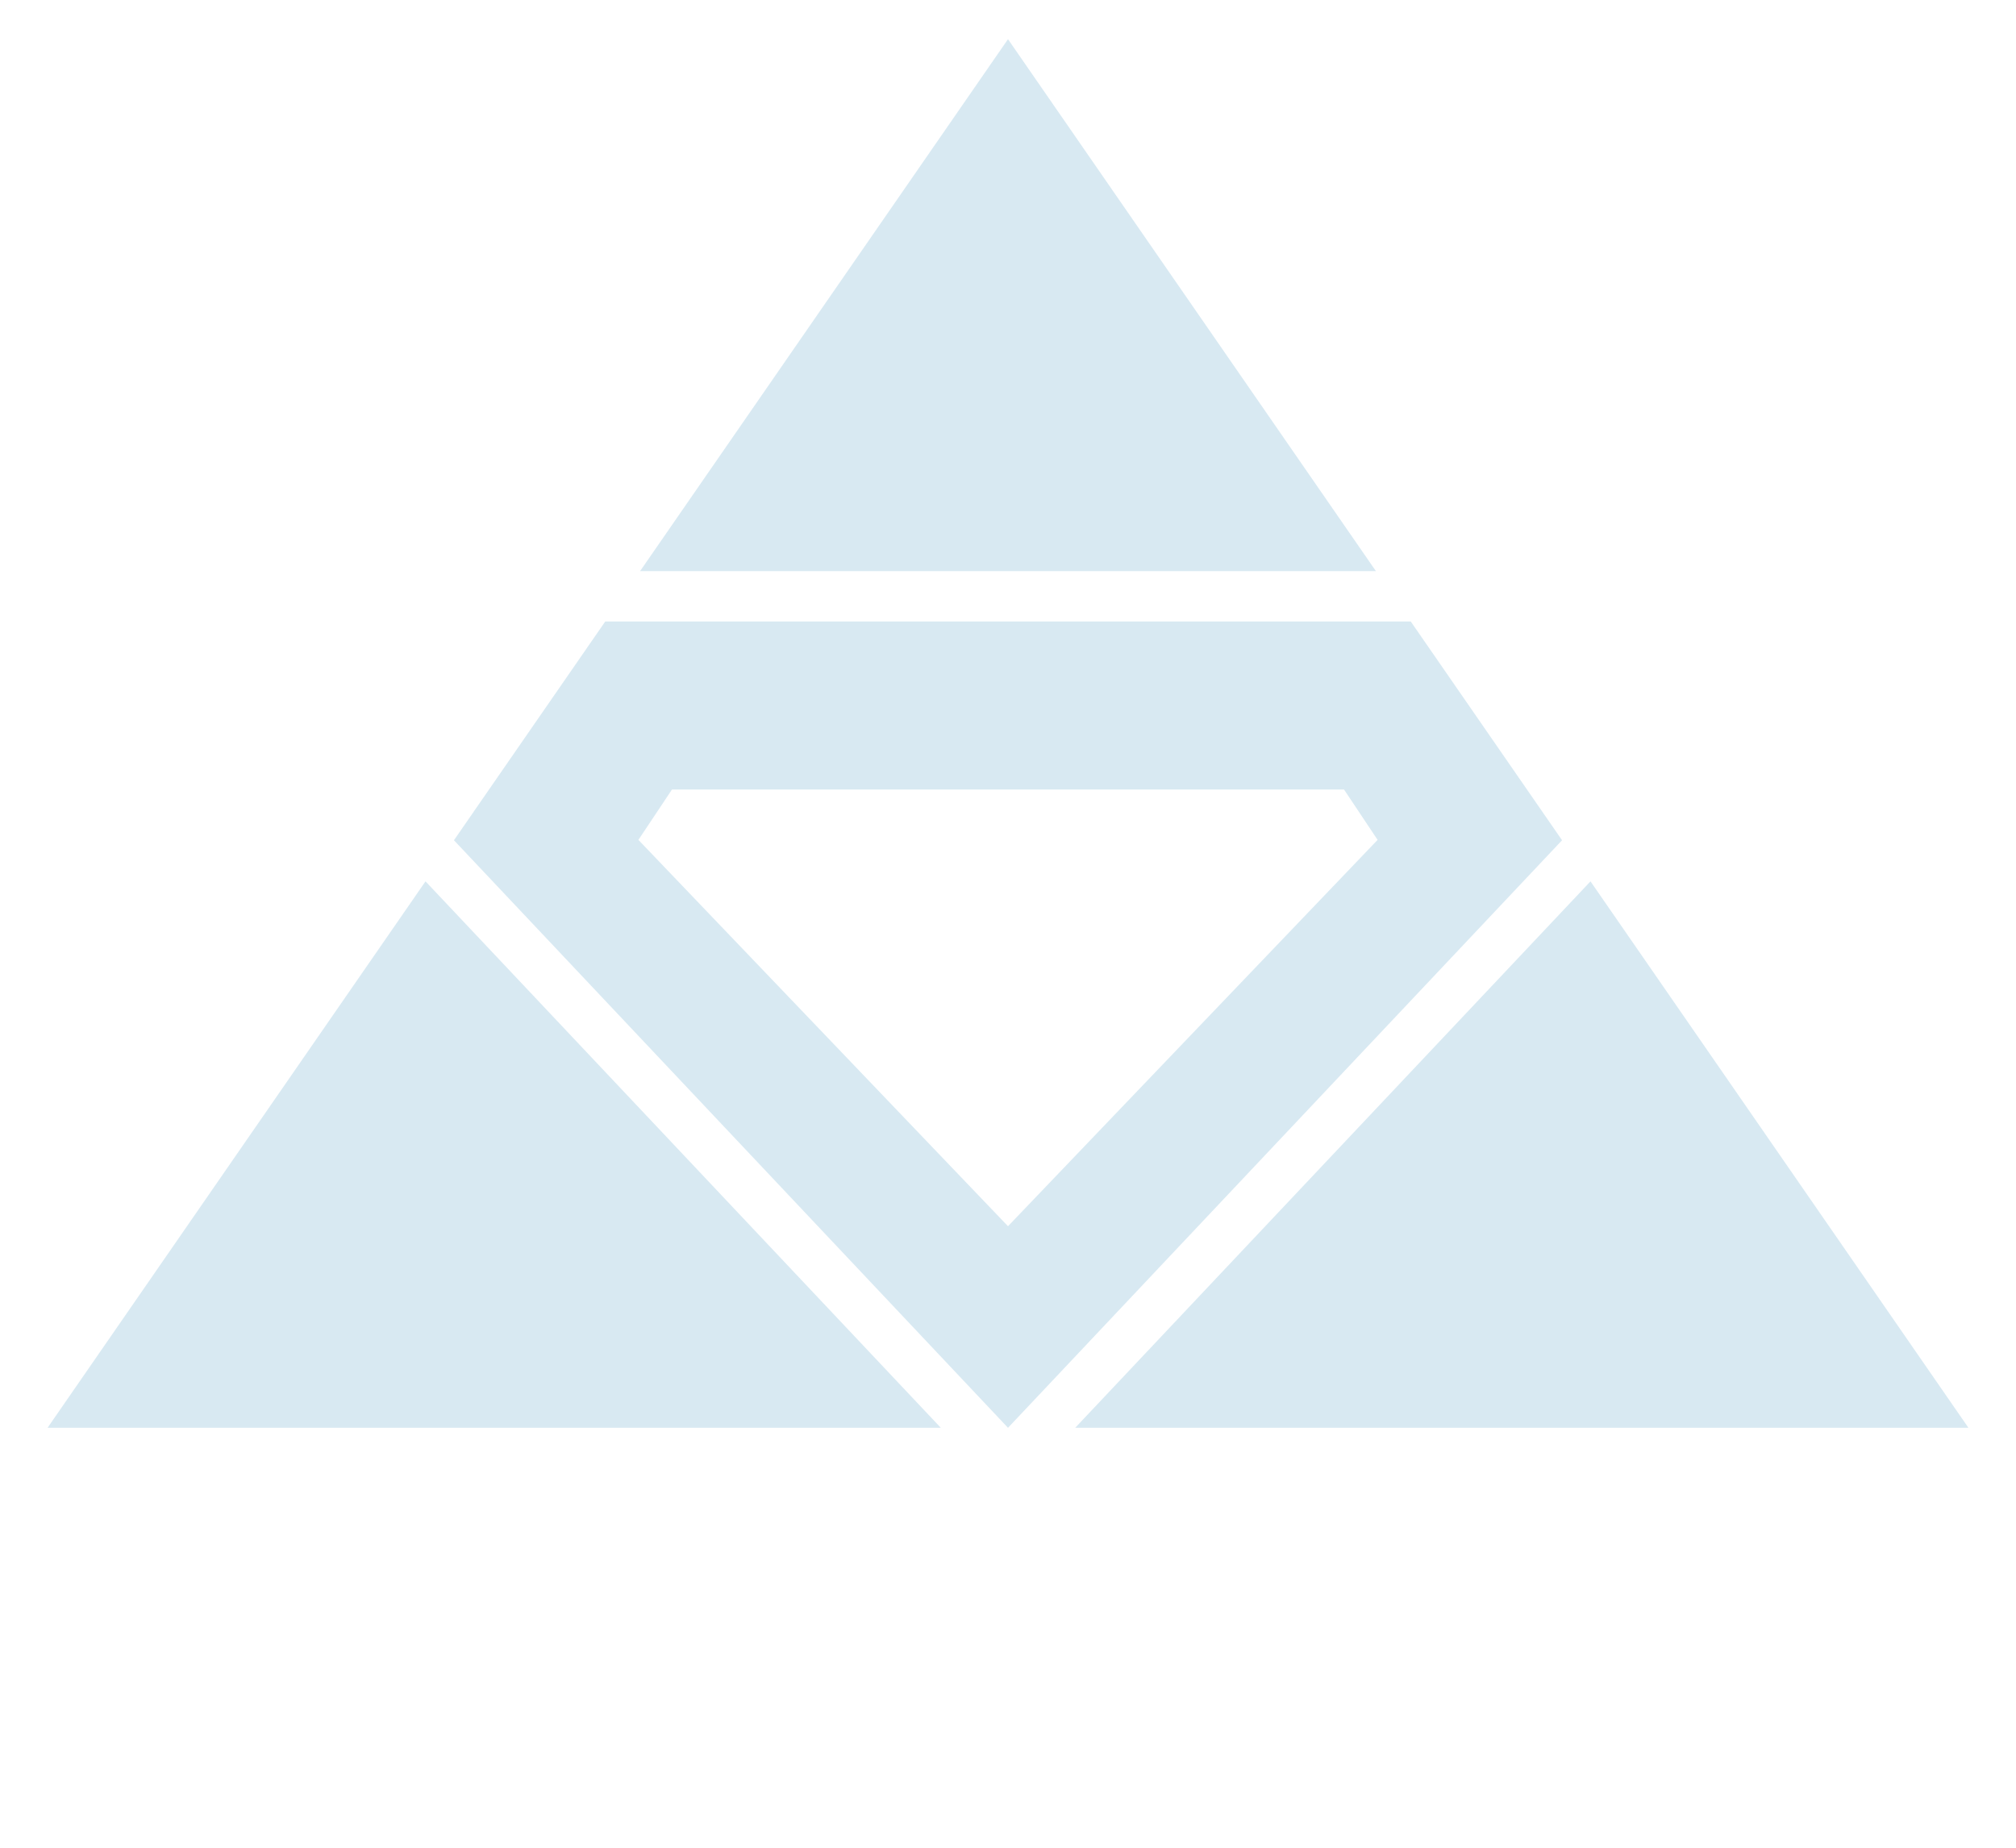
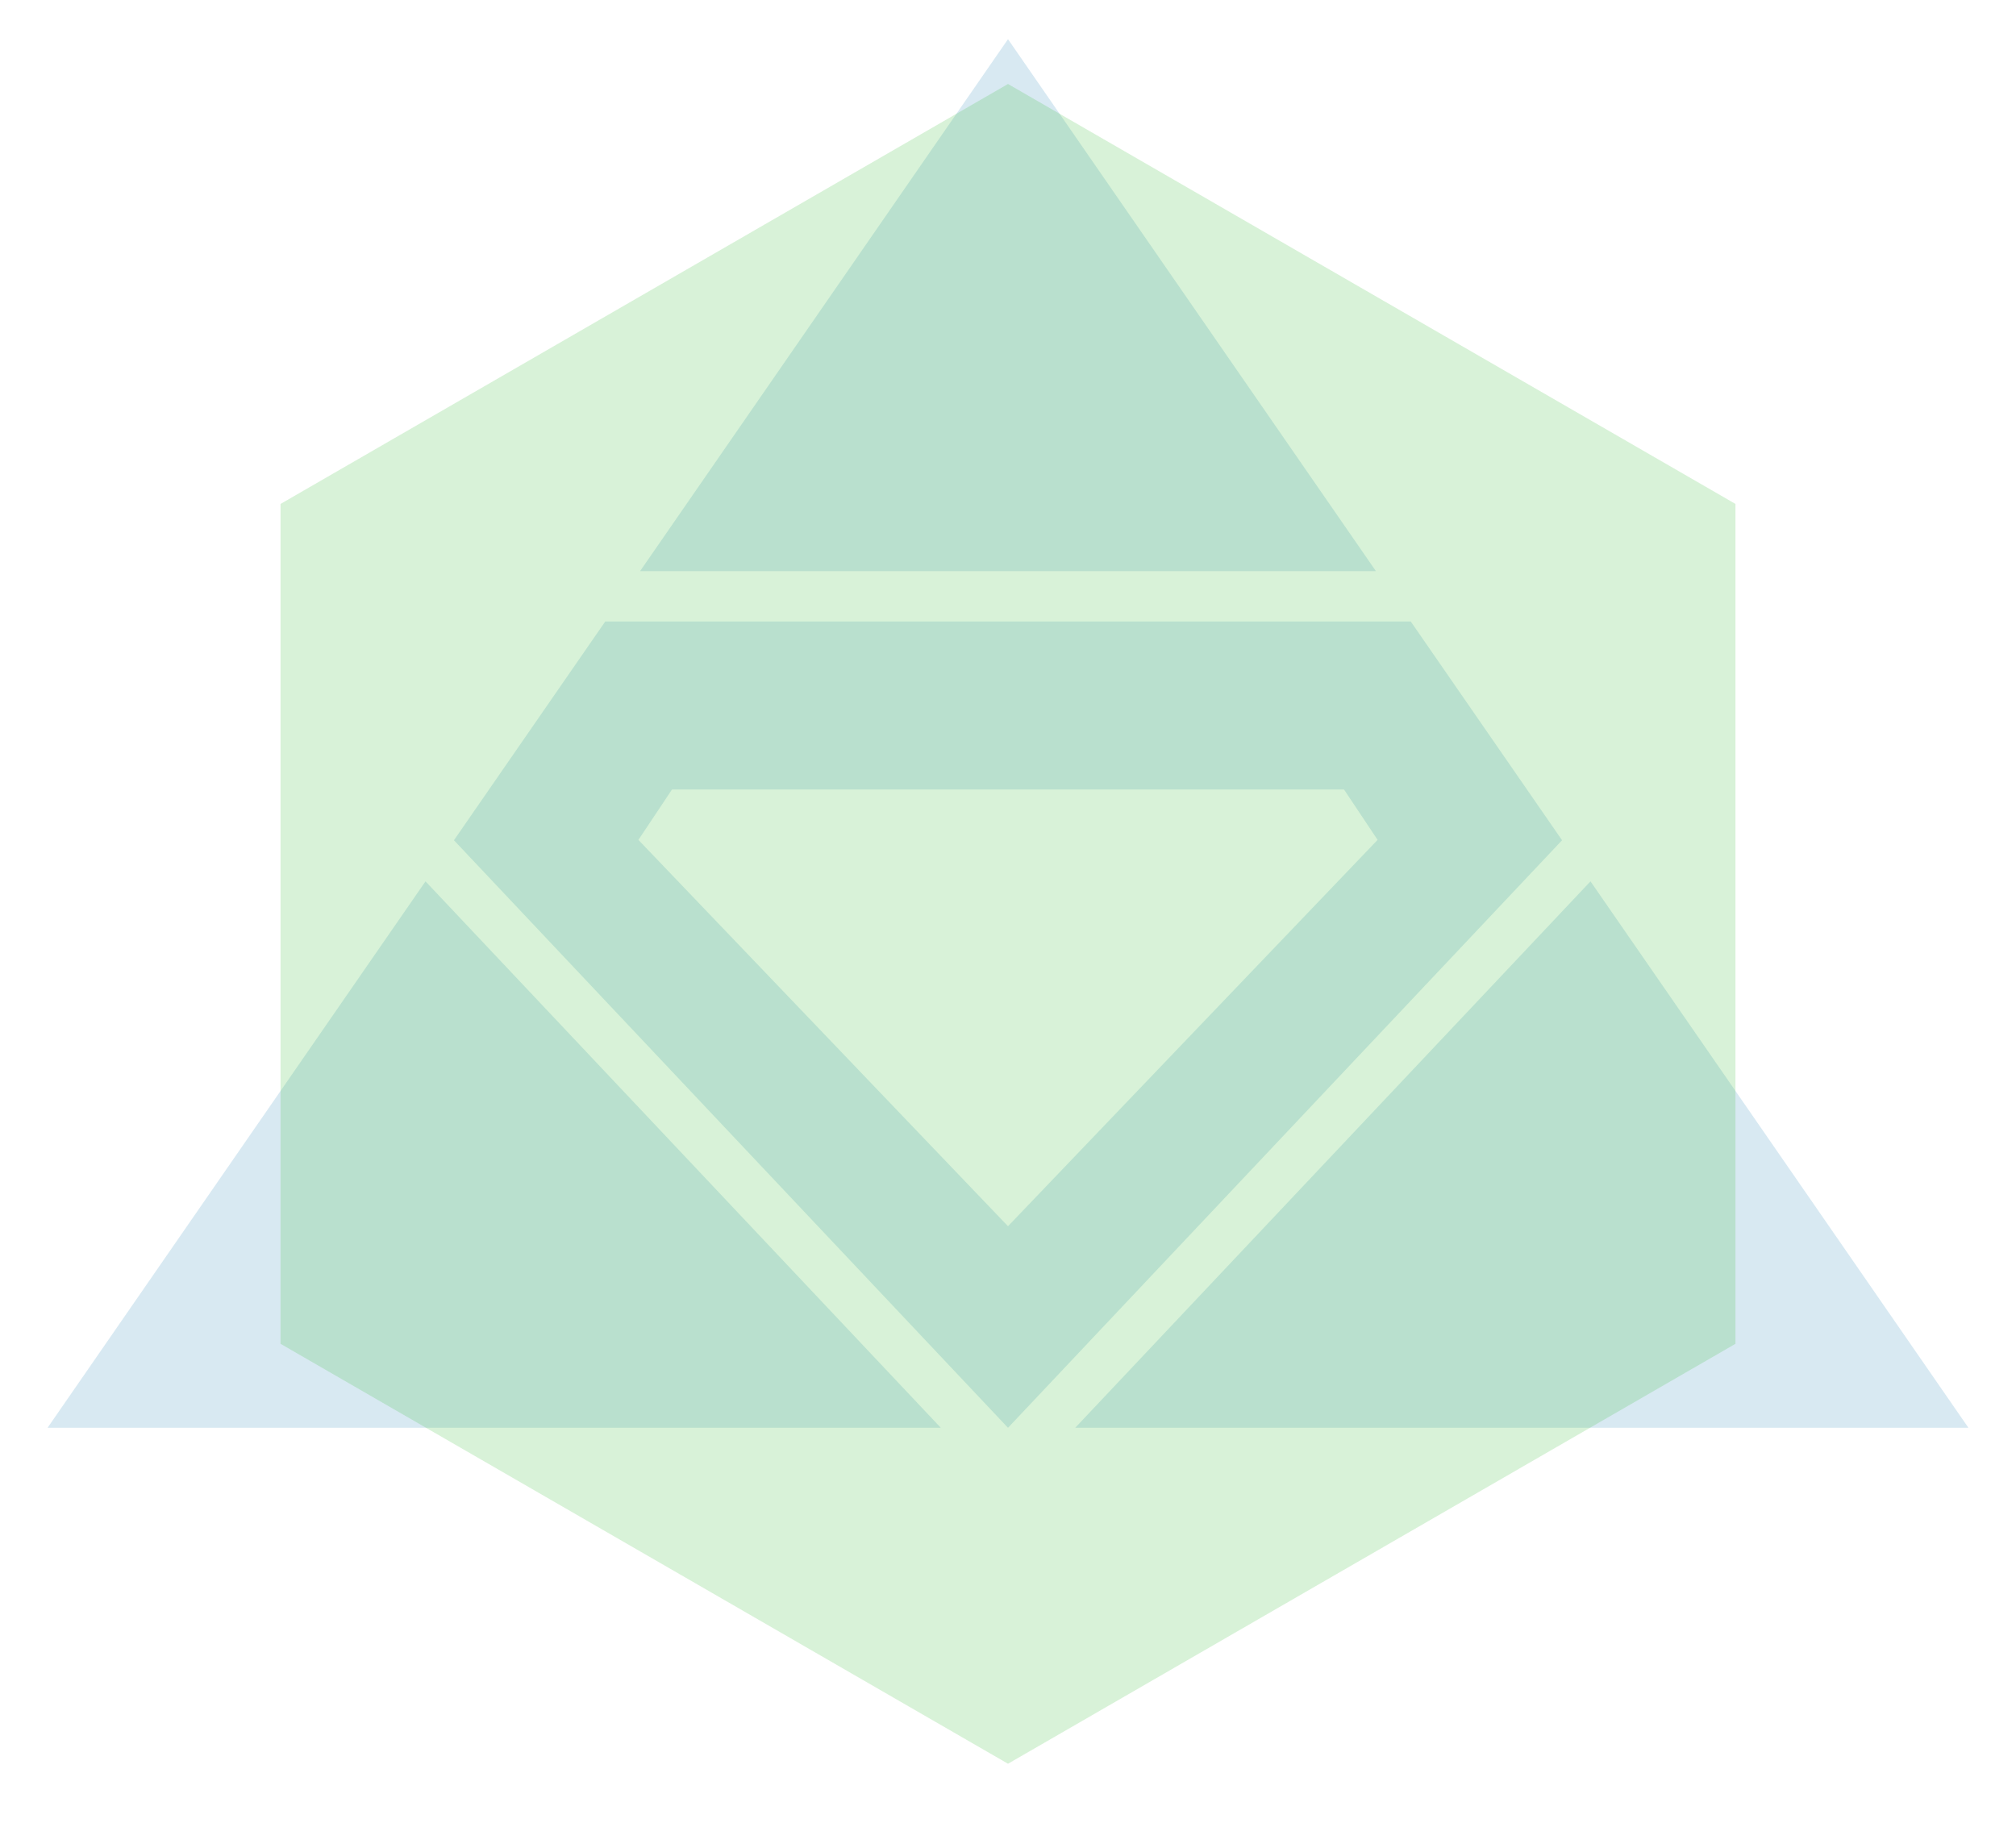
<svg xmlns="http://www.w3.org/2000/svg" viewBox="-10 -5 120 110">
  <style>
      g:not(:target) {display:none;}
-       svg {fill:hsla(200,50%,50%,.2);}
+       #bsb {fill:hsla(200,50%,50%,.2);}
+       #mfb {fill:hsla(120,50%,50%,.2);}
    </style>
  <defs>
    <clipPath id="bsb-clip">
      <polygon points="50,-2.667 121,100 -21,100" />
    </clipPath>
  </defs>
  <g clip-path="url(#bsb-clip)" id="bsb">
    <path d="M83,45 L50,80 L17,45 L26,32 L74,32 M72,45 L70,42 L30,42 L28,45 L50,68 Z" />
    <polygon points="99,29 -99,29 50,-99" />
    <polygon points="87,45 999,80 54,80" />
    <polygon points="13,45 -999,80 46,80" />
  </g>
+   <g id="mfb">
+     <polygon points="0,50 43.301,25 43.301,-25 0,-50 -43.301,-25 -43.301,25" transform="translate(50 50)" />
+   </g>
</svg>
